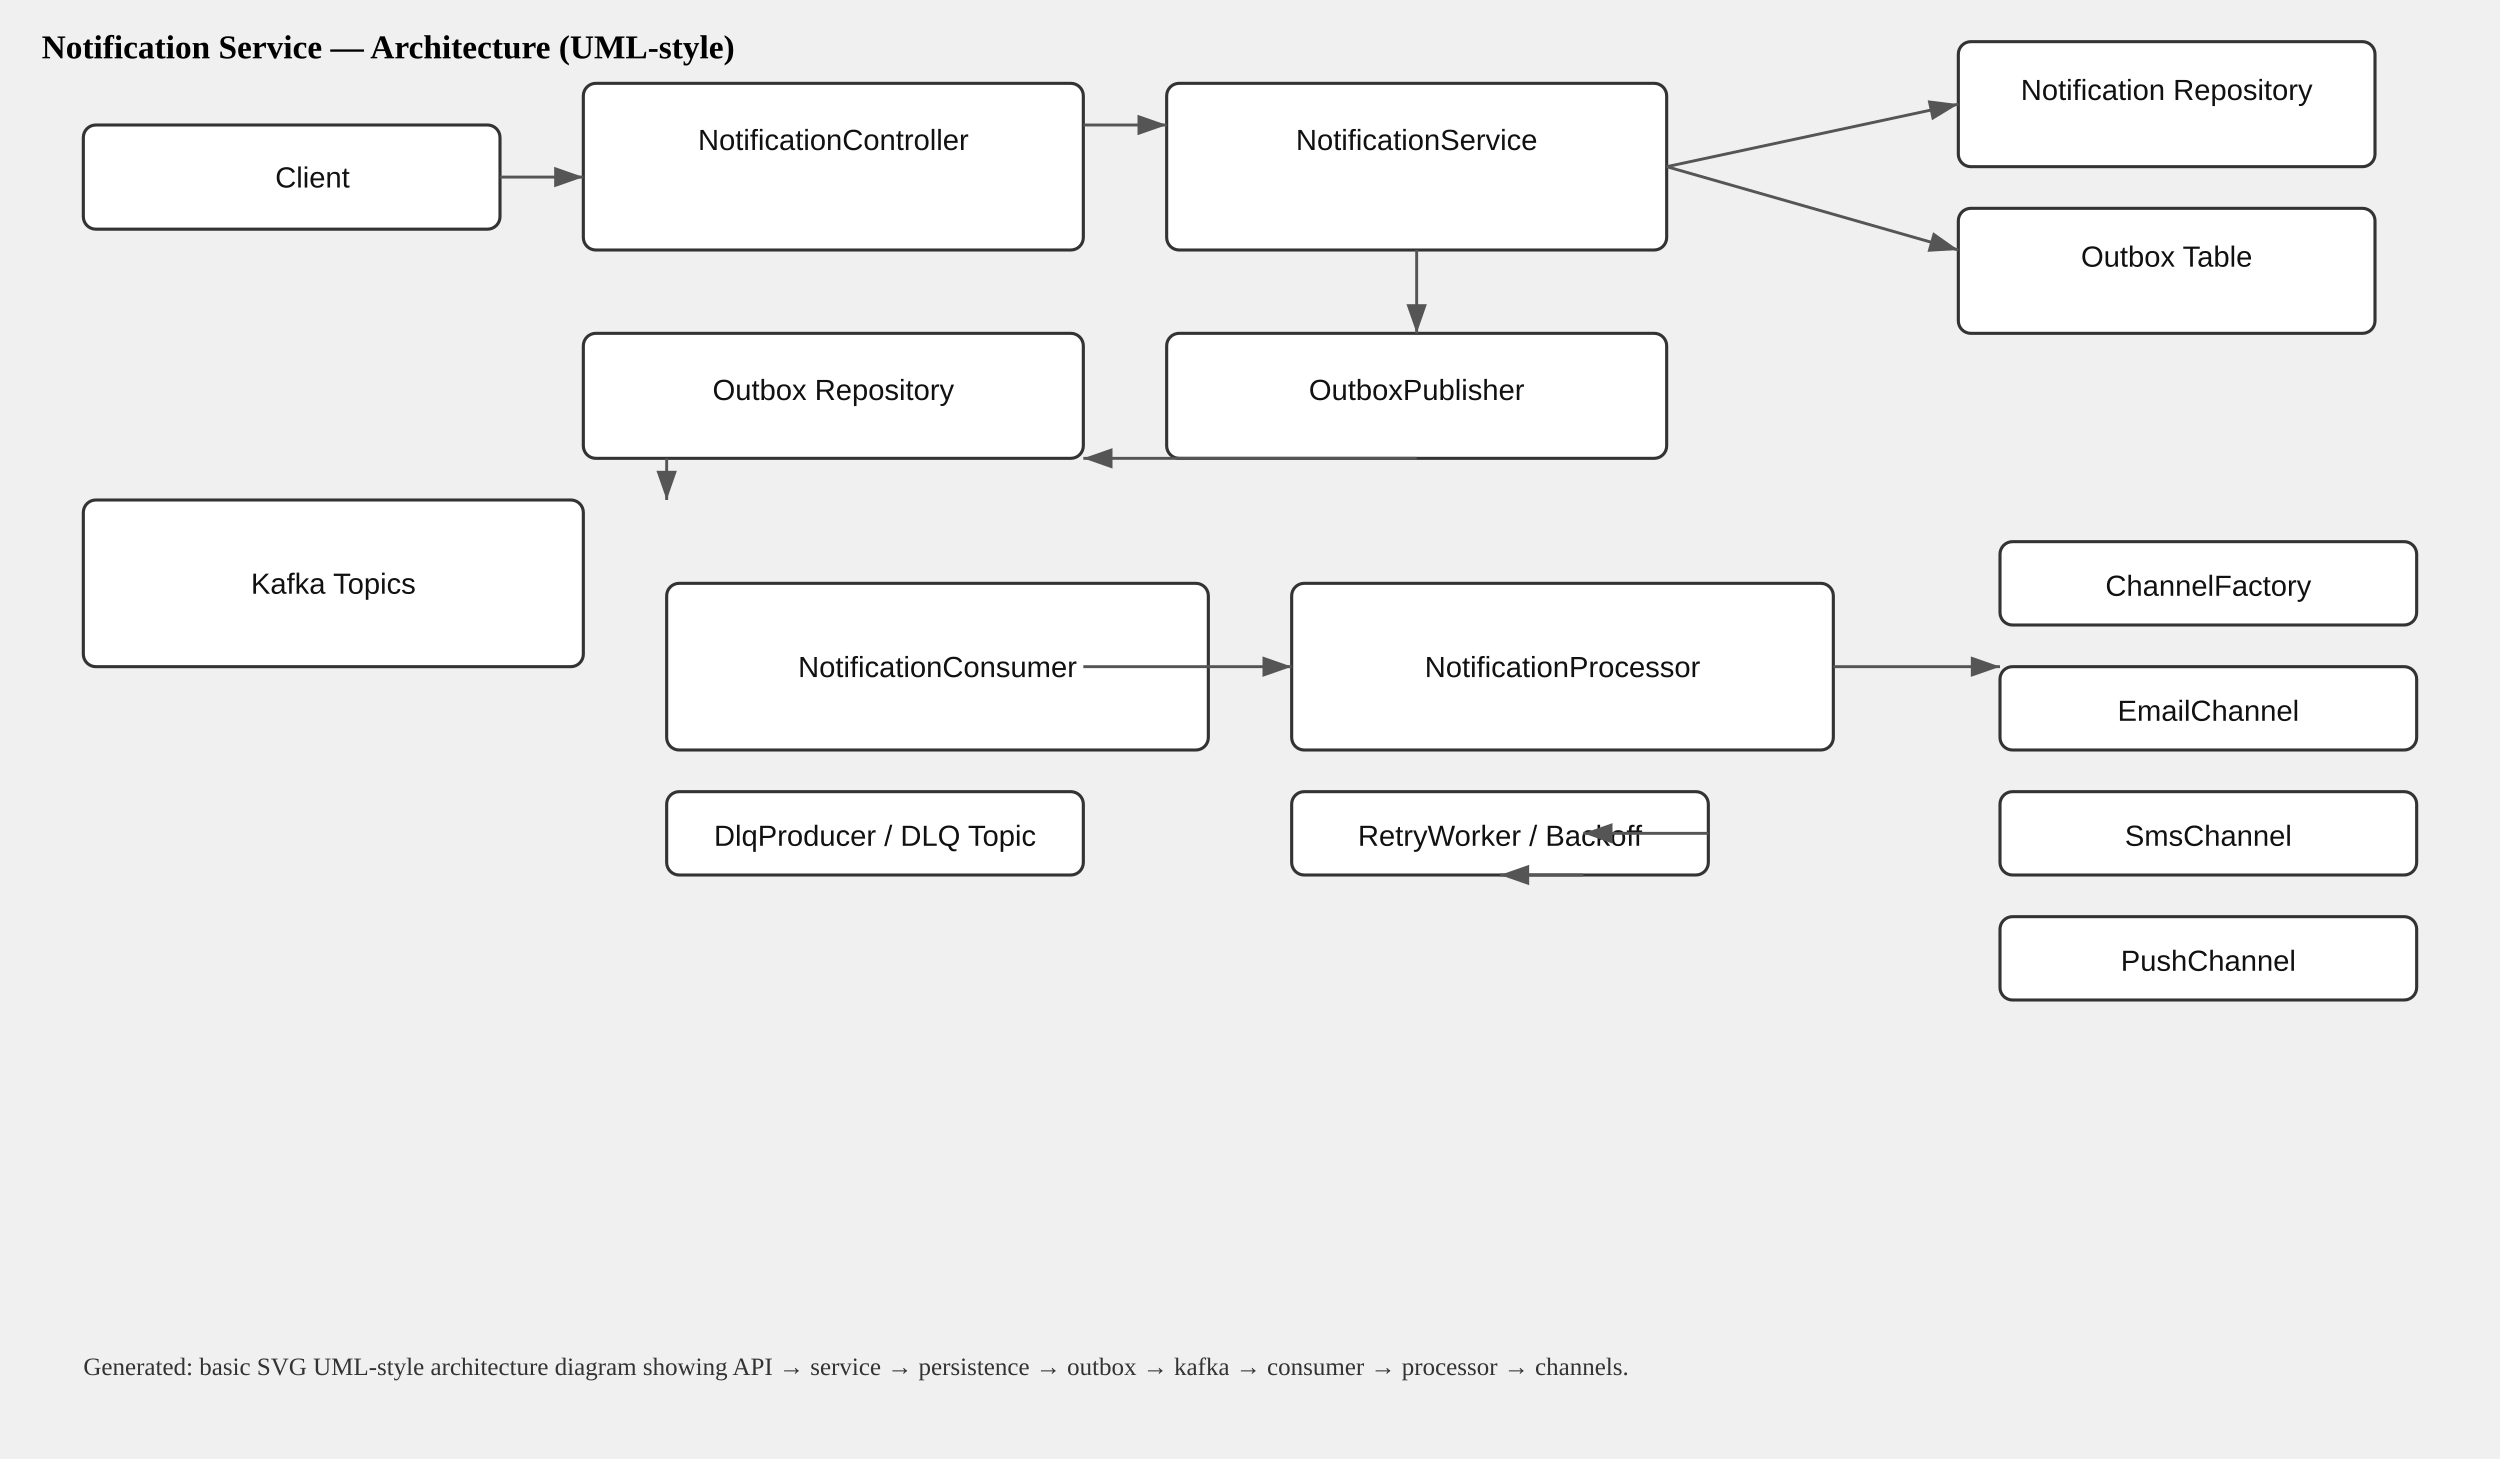
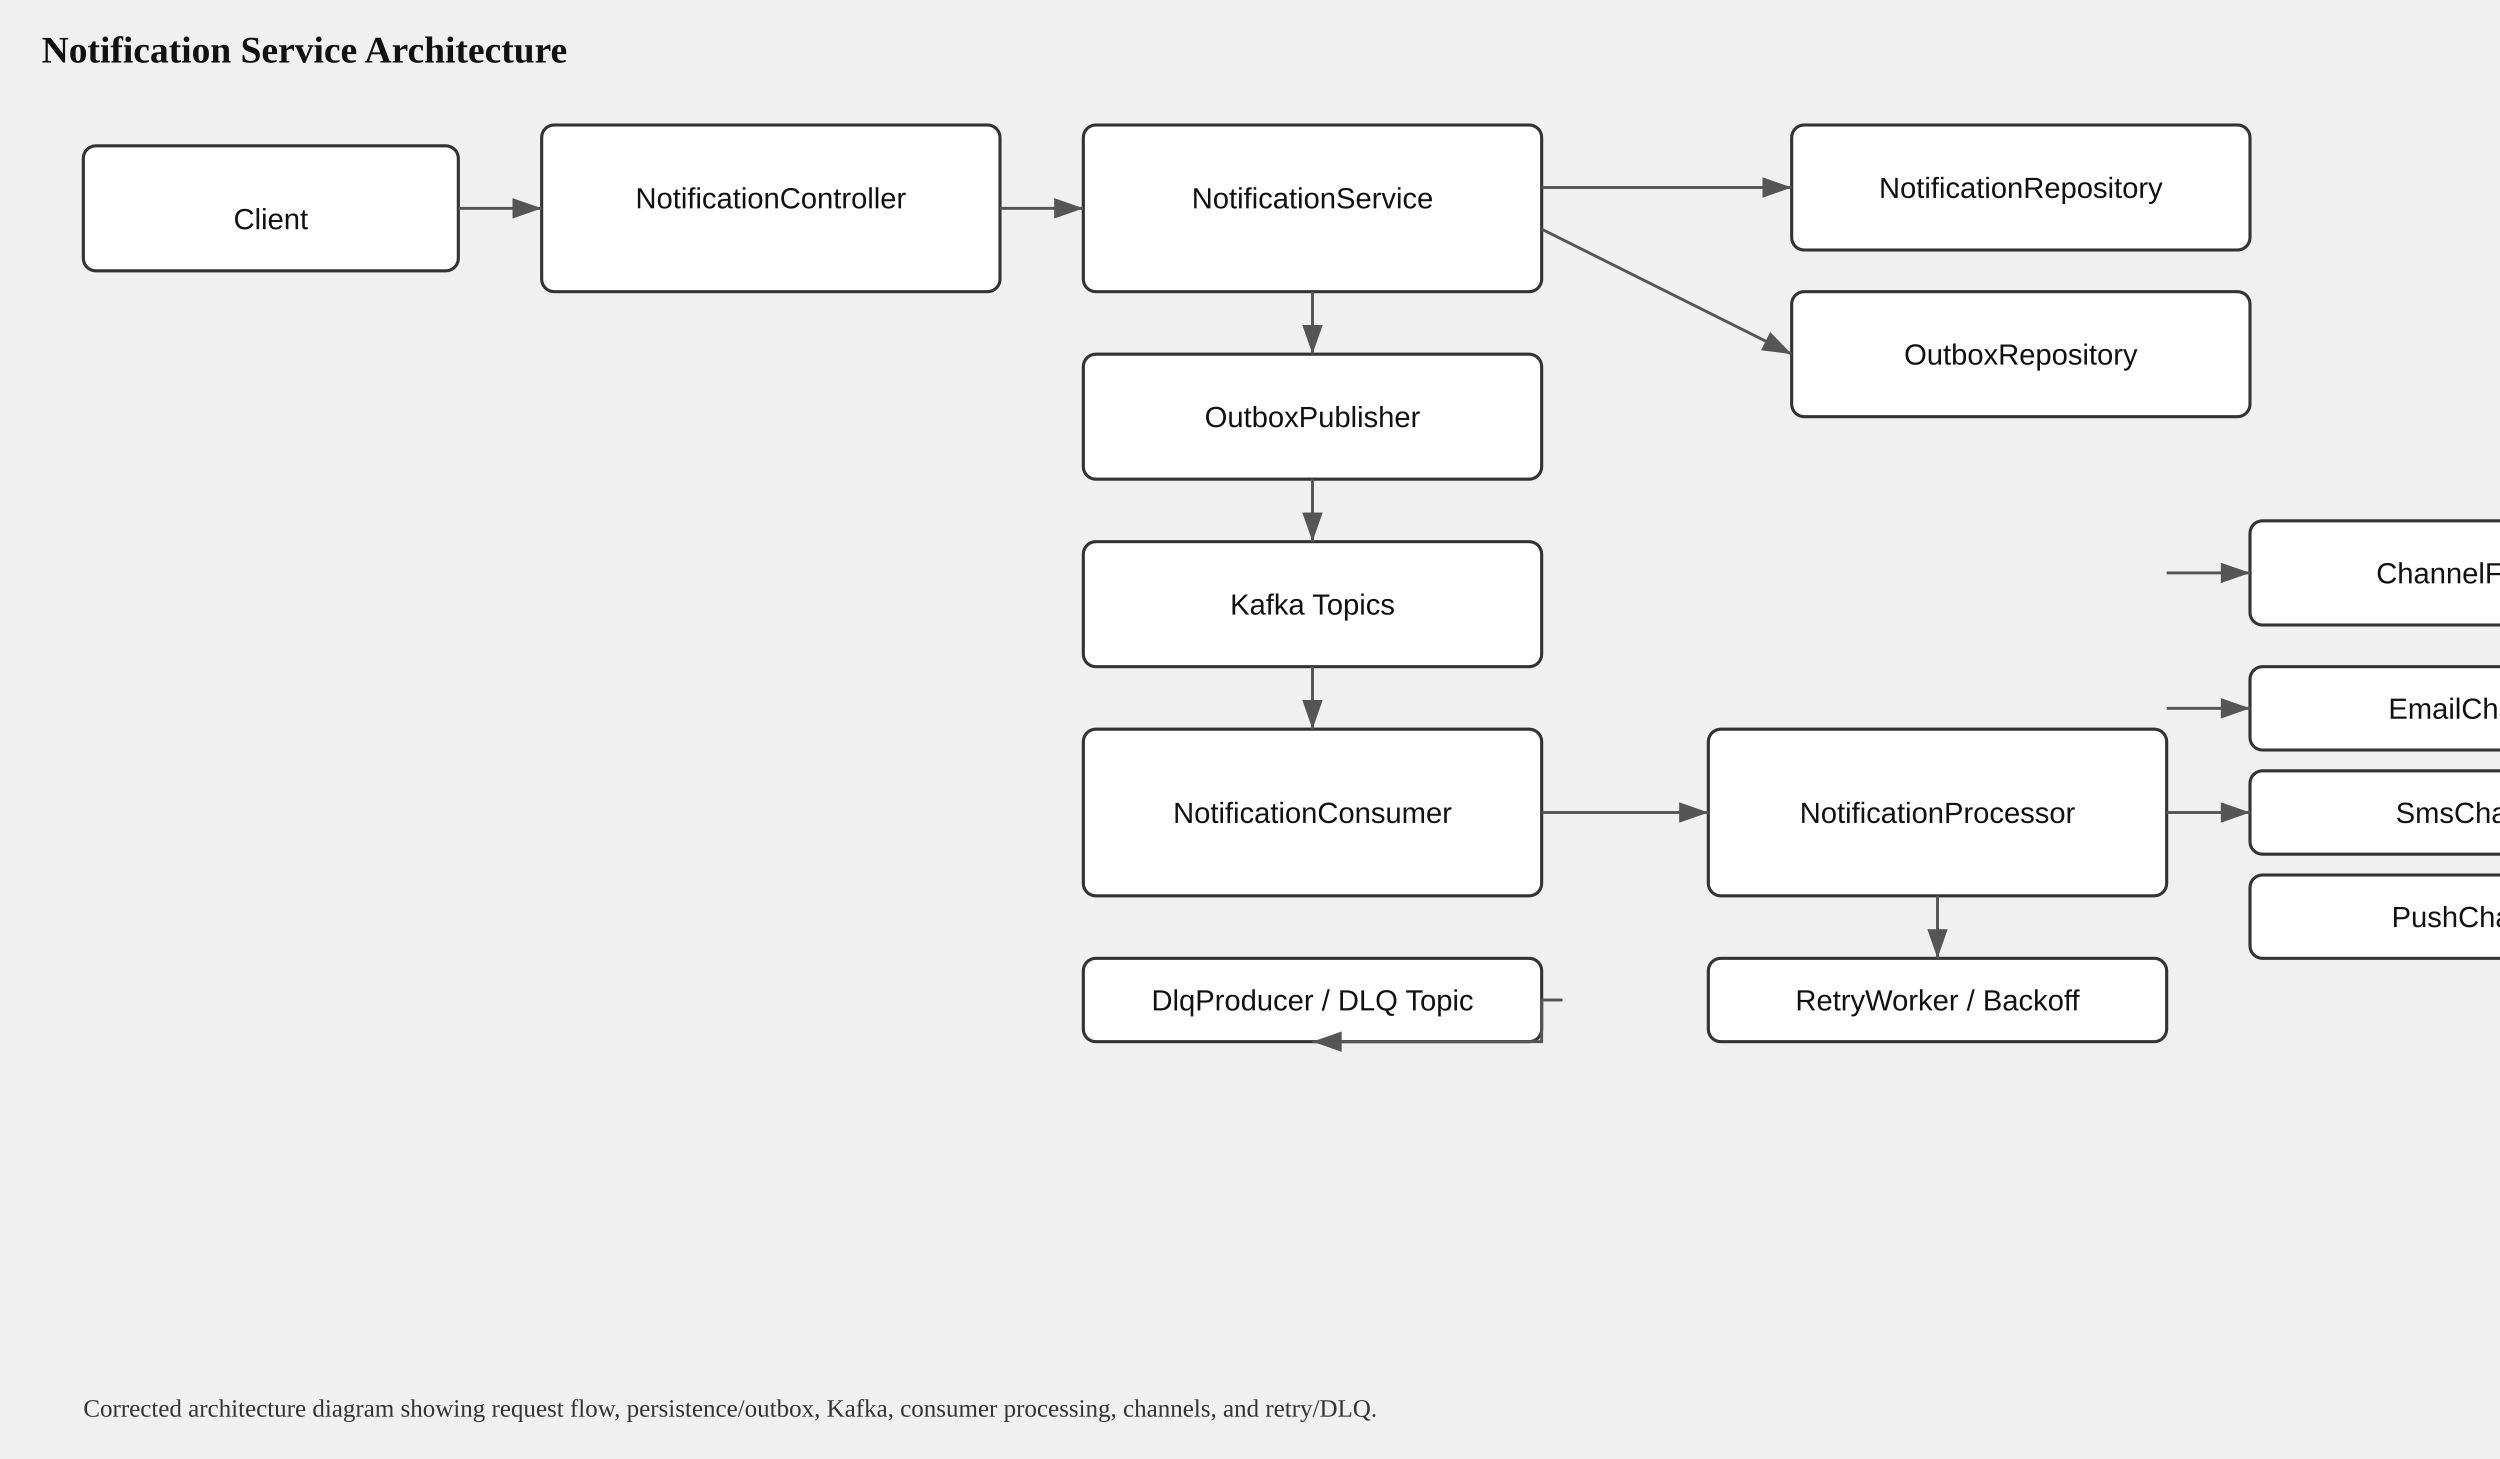
<svg xmlns="http://www.w3.org/2000/svg" width="1200" height="700" viewBox="0 0 1200 700">
  <style>
    .box { fill:#ffffff; stroke:#333; stroke-width:1.5px; rx:6; ry:6 }
    .label { font-family: Arial, Helvetica, sans-serif; font-size:14px; fill:#111 }
+     .title { font-weight:700; font-size:18px; fill:#111 }
    .small { font-size:12px; fill:#333 }
-     .title { font-weight:700; font-size:16px }
    .arrow { stroke:#555; stroke-width:1.4; fill:none; marker-end:url(#arrowhead) }
  </style>
  <defs>
    <marker id="arrowhead" markerWidth="10" markerHeight="7" refX="10" refY="3.5" orient="auto">
      <polygon points="0 0, 10 3.5, 0 7" fill="#555" />
    </marker>
  </defs>
-   <text x="20" y="28" class="title">Notification Service — Architecture (UML-style)</text>
-   <rect x="40" y="60" width="200" height="50" class="box" />
-   <text x="150" y="90" text-anchor="middle" class="label">Client</text>
-   <rect x="280" y="40" width="240" height="80" class="box" />
-   <text x="400" y="72" text-anchor="middle" class="label">NotificationController</text>
-   <rect x="560" y="40" width="240" height="80" class="box" />
-   <text x="680" y="72" text-anchor="middle" class="label">NotificationService</text>
-   <rect x="940" y="20" width="200" height="60" class="box" />
-   <text x="1040" y="48" text-anchor="middle" class="label">Notification Repository</text>
-   <rect x="940" y="100" width="200" height="60" class="box" />
-   <text x="1040" y="128" text-anchor="middle" class="label">Outbox Table</text>
-   <rect x="560" y="160" width="240" height="60" class="box" />
-   <text x="680" y="192" text-anchor="middle" class="label">OutboxPublisher</text>
-   <rect x="280" y="160" width="240" height="60" class="box" />
-   <text x="400" y="192" text-anchor="middle" class="label">Outbox Repository</text>
-   <rect x="40" y="240" width="240" height="80" class="box" />
-   <text x="160" y="285" text-anchor="middle" class="label">Kafka Topics</text>
-   <rect x="320" y="280" width="260" height="80" class="box" />
-   <text x="450" y="325" text-anchor="middle" class="label">NotificationConsumer</text>
-   <rect x="620" y="280" width="260" height="80" class="box" />
-   <text x="750" y="325" text-anchor="middle" class="label">NotificationProcessor</text>
-   <rect x="960" y="260" width="200" height="40" class="box" />
-   <text x="1060" y="286" text-anchor="middle" class="label">ChannelFactory</text>
-   <rect x="960" y="320" width="200" height="40" class="box" />
-   <text x="1060" y="346" text-anchor="middle" class="label">EmailChannel</text>
-   <rect x="960" y="380" width="200" height="40" class="box" />
-   <text x="1060" y="406" text-anchor="middle" class="label">SmsChannel</text>
-   <rect x="960" y="440" width="200" height="40" class="box" />
-   <text x="1060" y="466" text-anchor="middle" class="label">PushChannel</text>
-   <rect x="620" y="380" width="200" height="40" class="box" />
-   <text x="720" y="406" text-anchor="middle" class="label">RetryWorker / Backoff</text>
-   <rect x="320" y="380" width="200" height="40" class="box" />
-   <text x="420" y="406" text-anchor="middle" class="label">DlqProducer / DLQ Topic</text>
-   <path class="arrow" d="M240,85 L280,85" />
-   <path class="arrow" d="M520,60 L560,60" />
-   <path class="arrow" d="M800,80 L940,50" />
-   <path class="arrow" d="M800,80 L940,120" />
-   <path class="arrow" d="M680,120 L680,160" />
-   <path class="arrow" d="M680,220 L520,220" />
-   <path class="arrow" d="M320,220 L320,240" />
-   <path class="arrow" d="M520,320 L620,320" />
-   <path class="arrow" d="M880,320 L960,320" />
-   <path class="arrow" d="M820,400 L760,400" />
-   <path class="arrow" d="M760,420 L720,420" />
-   <text x="40" y="660" class="small">Generated: basic SVG UML-style architecture diagram showing API → service → persistence → outbox → kafka → consumer → processor → channels.</text>
+   <text x="20" y="30" class="title">Notification Service Architecture</text>
+   <rect x="40" y="70" width="180" height="60" class="box" />
+   <text x="130" y="110" text-anchor="middle" class="label">Client</text>
+   <rect x="260" y="60" width="220" height="80" class="box" />
+   <text x="370" y="100" text-anchor="middle" class="label">NotificationController</text>
+   <rect x="520" y="60" width="220" height="80" class="box" />
+   <text x="630" y="100" text-anchor="middle" class="label">NotificationService</text>
+   <rect x="520" y="170" width="220" height="60" class="box" />
+   <text x="630" y="205" text-anchor="middle" class="label">OutboxPublisher</text>
+   <rect x="860" y="60" width="220" height="60" class="box" />
+   <text x="970" y="95" text-anchor="middle" class="label">NotificationRepository</text>
+   <rect x="860" y="140" width="220" height="60" class="box" />
+   <text x="970" y="175" text-anchor="middle" class="label">OutboxRepository</text>
+   <rect x="520" y="260" width="220" height="60" class="box" />
+   <text x="630" y="295" text-anchor="middle" class="label">Kafka Topics</text>
+   <rect x="520" y="350" width="220" height="80" class="box" />
+   <text x="630" y="395" text-anchor="middle" class="label">NotificationConsumer</text>
+   <rect x="820" y="350" width="220" height="80" class="box" />
+   <text x="930" y="395" text-anchor="middle" class="label">NotificationProcessor</text>
+   <rect x="1080" y="250" width="220" height="50" class="box" />
+   <text x="1190" y="280" text-anchor="middle" class="label">ChannelFactory</text>
+   <rect x="1080" y="320" width="220" height="40" class="box" />
+   <text x="1190" y="345" text-anchor="middle" class="label">EmailChannel</text>
+   <rect x="1080" y="370" width="220" height="40" class="box" />
+   <text x="1190" y="395" text-anchor="middle" class="label">SmsChannel</text>
+   <rect x="1080" y="420" width="220" height="40" class="box" />
+   <text x="1190" y="445" text-anchor="middle" class="label">PushChannel</text>
+   <rect x="820" y="460" width="220" height="40" class="box" />
+   <text x="930" y="485" text-anchor="middle" class="label">RetryWorker / Backoff</text>
+   <rect x="520" y="460" width="220" height="40" class="box" />
+   <text x="630" y="485" text-anchor="middle" class="label">DlqProducer / DLQ Topic</text>
+   <path class="arrow" d="M220,100 L260,100" />
+   <path class="arrow" d="M480,100 L520,100" />
+   <path class="arrow" d="M740,90 L860,90" />
+   <path class="arrow" d="M740,110 L860,170" />
+   <path class="arrow" d="M630,140 L630,170" />
+   <path class="arrow" d="M630,230 L630,260" />
+   <path class="arrow" d="M630,320 L630,350" />
+   <path class="arrow" d="M740,390 L820,390" />
+   <path class="arrow" d="M1040,275 L1080,275" />
+   <path class="arrow" d="M1040,340 L1080,340" />
+   <path class="arrow" d="M1040,390 L1080,390" />
+   <path class="arrow" d="M930,430 L930,460" />
+   <path class="arrow" d="M750,480 L740,480 L740,500 L630,500" />
+   <text x="40" y="680" class="small">Corrected architecture diagram showing request flow, persistence/outbox, Kafka, consumer processing, channels, and retry/DLQ.</text>
</svg>
